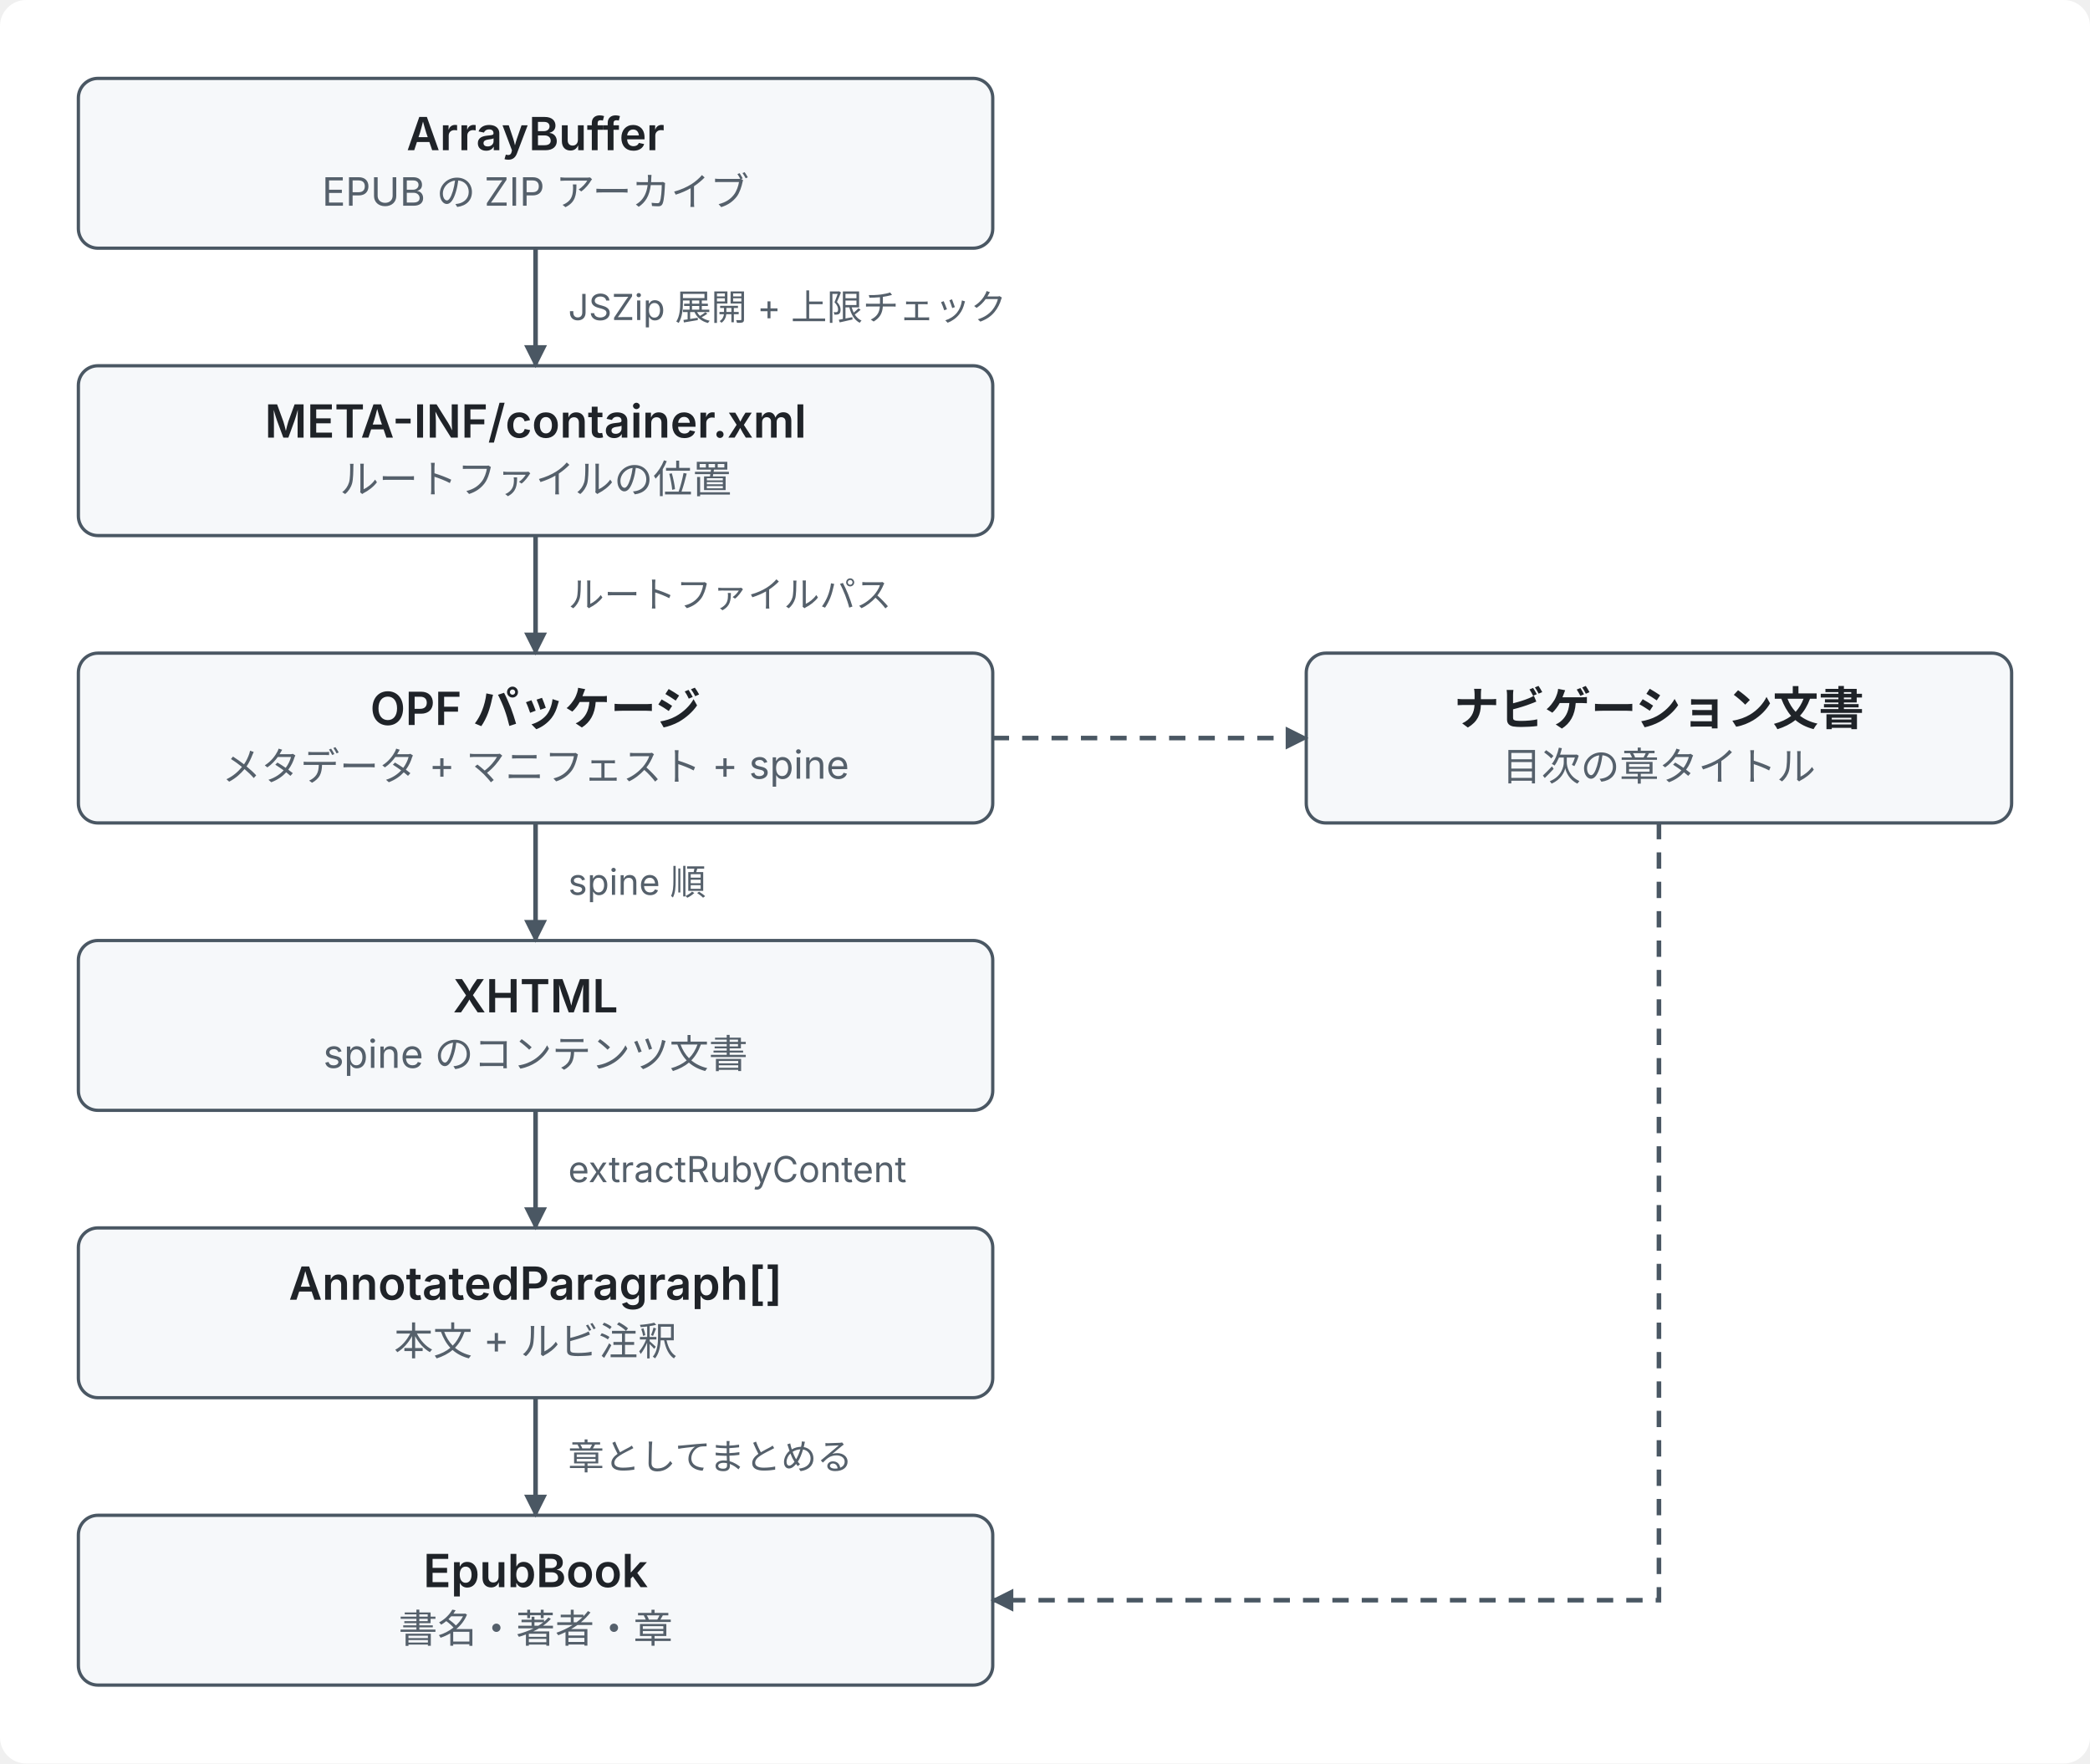
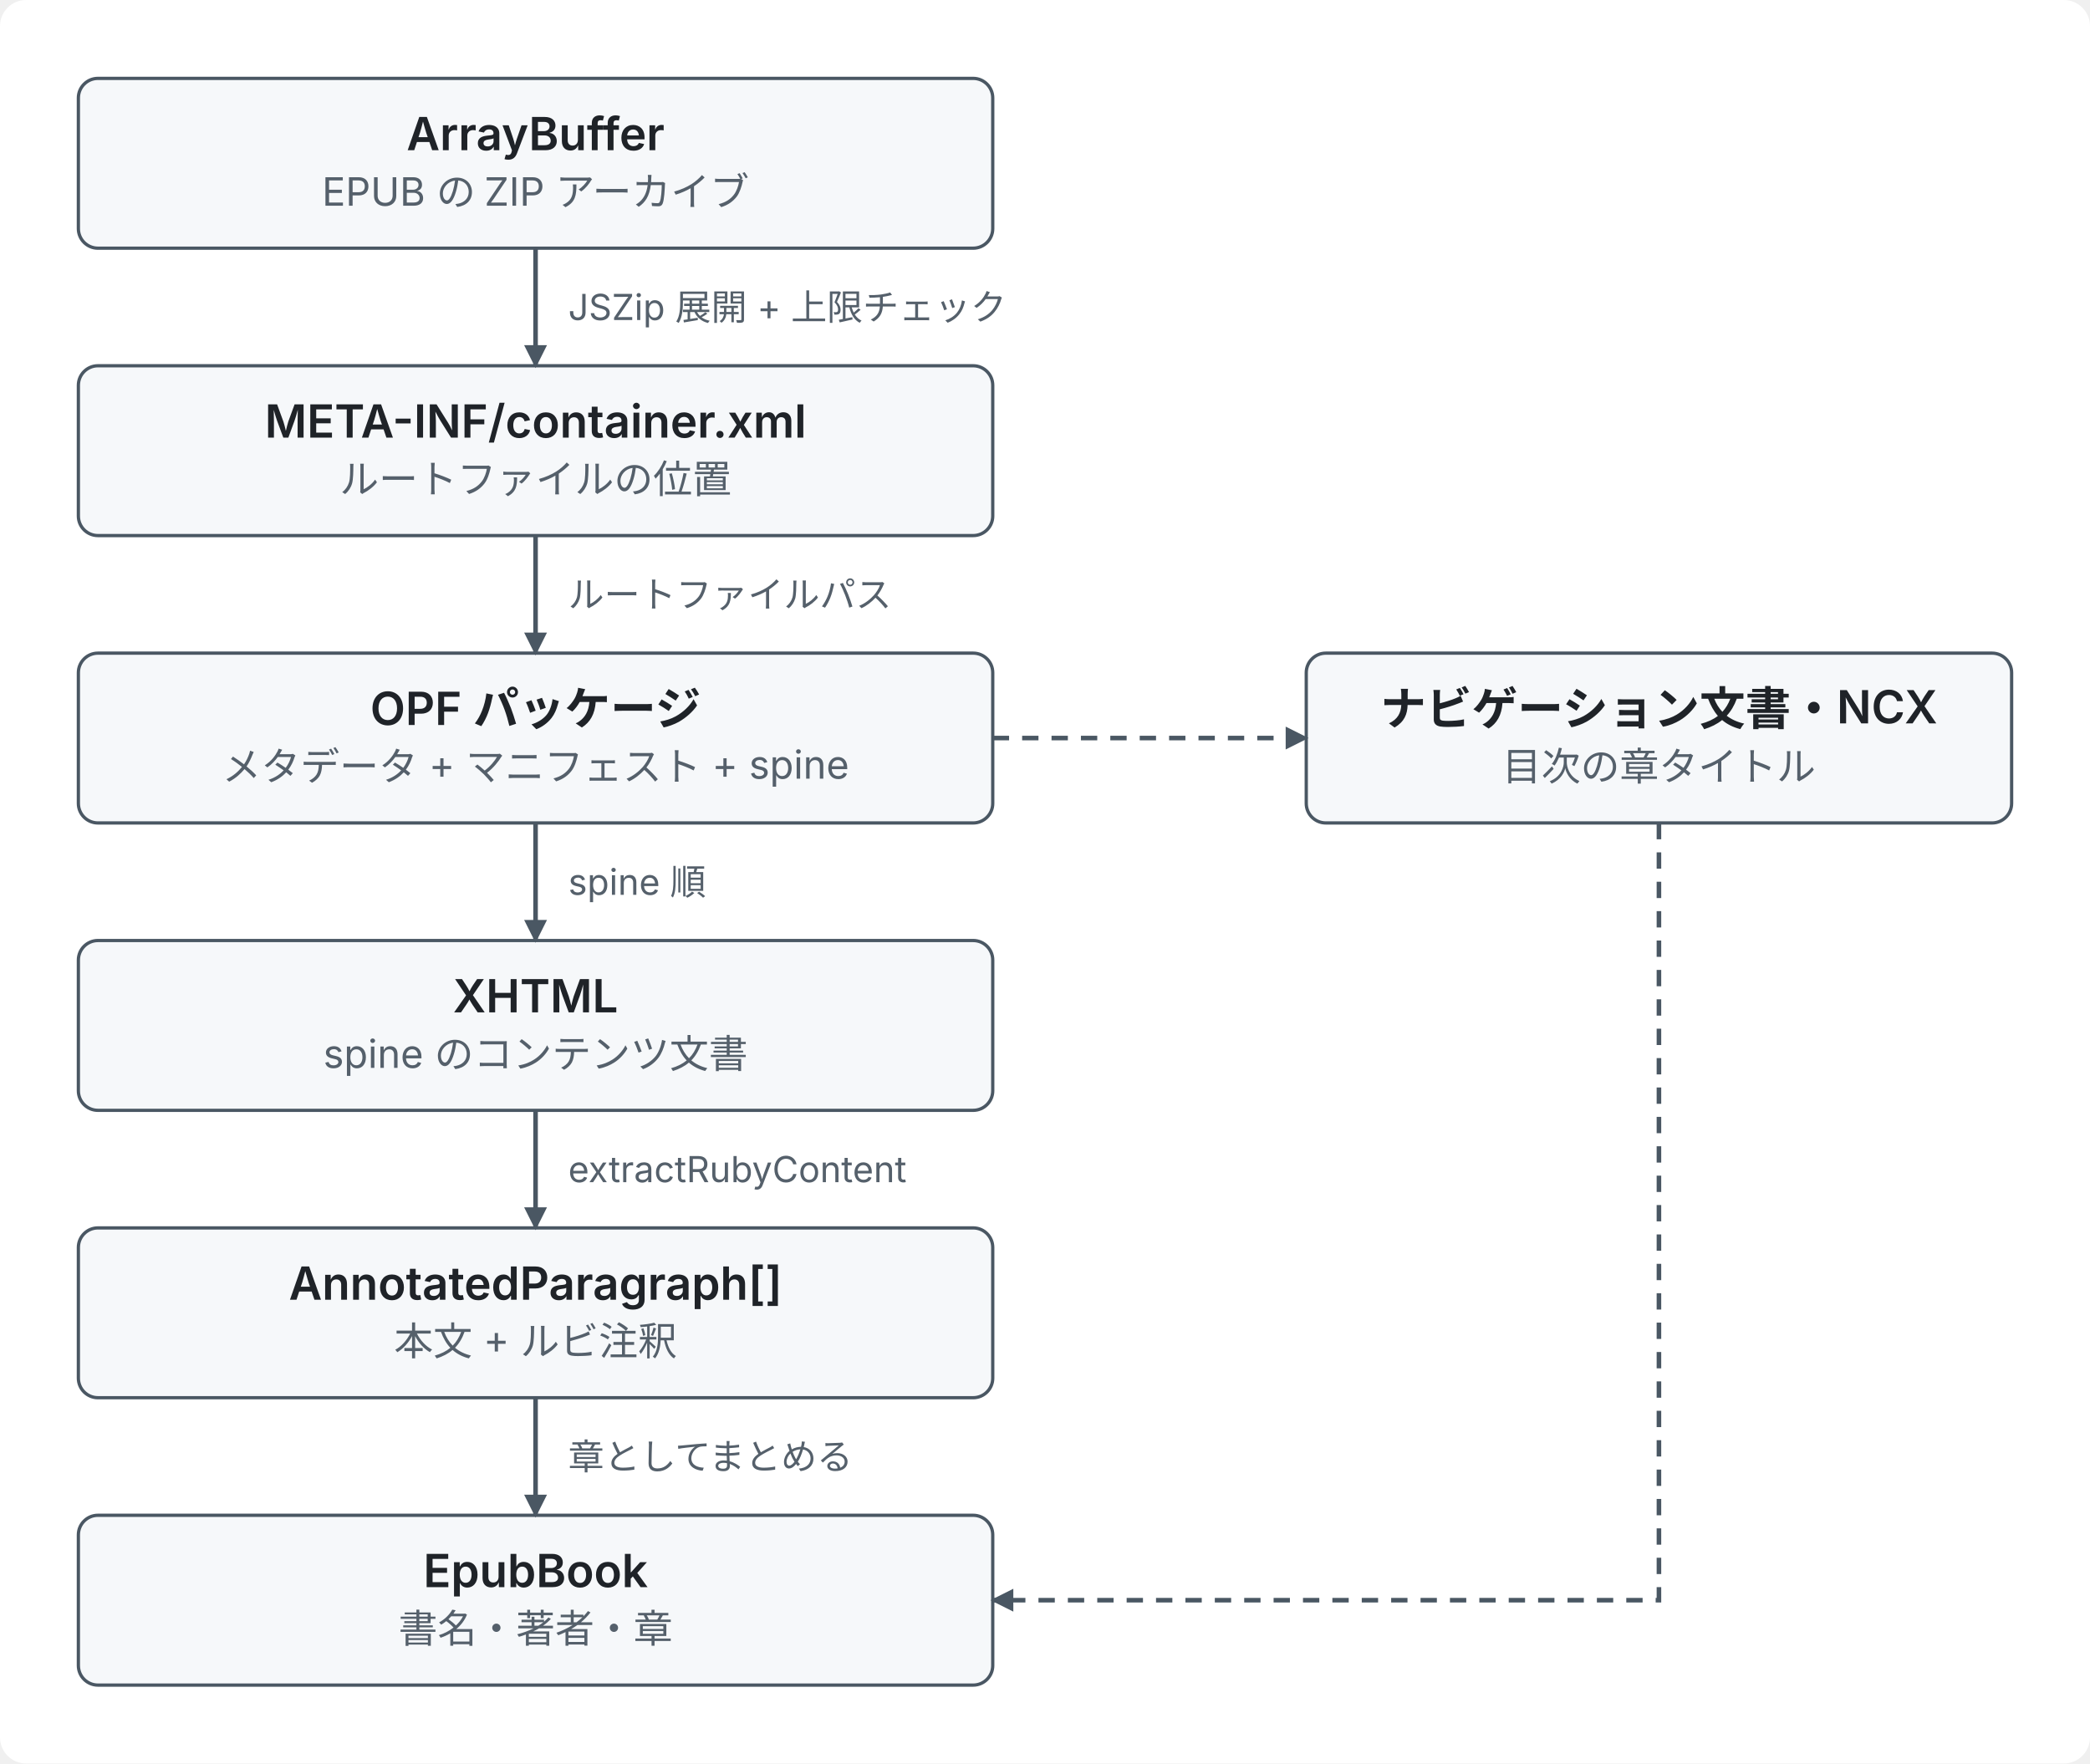
<svg xmlns="http://www.w3.org/2000/svg" viewBox="0 0 640 540" width="640" role="img">
  <style>
    text { font-family: system-ui, -apple-system, "Segoe UI", "Hiragino Sans", "Noto Sans JP", sans-serif; }
    .panel { fill: #ffffff; }
    .box { fill: #f6f8fa; stroke: #4a5763; stroke-width: 1; }
    .box-app { fill: #eaeef2; stroke: #4a5763; stroke-width: 1; }
    .name { fill: #1f2328; font-size: 14px; font-weight: 600; }
    .note { fill: #55606b; font-size: 12px; }
    .edge { stroke: #4a5763; stroke-width: 1.4; fill: none; }
    .head { fill: #4a5763; }
    .elabel { fill: #55606b; font-size: 11px; }
    @media (prefers-color-scheme: dark) {
      .panel { fill: #0d1117; }
      .box { fill: #161b22; stroke: #8b949e; }
      .box-app { fill: #1c2128; stroke: #8b949e; }
      .name { fill: #e6edf3; }
      .note { fill: #9198a1; }
      .edge { stroke: #8b949e; }
      .head { fill: #8b949e; }
      .elabel { fill: #9198a1; }
    }
  </style>
  <defs>
    <marker id="arrow" viewBox="0 0 10 10" refX="9" refY="5" markerUnits="userSpaceOnUse" markerWidth="7" markerHeight="7" orient="auto-start-reverse">
      <path class="head" d="M0 0 L10 5 L0 10 Z" />
    </marker>
  </defs>
  <rect class="panel" x="0" y="0" width="640" height="540" rx="8" />
  <rect class="box" x="24" y="24" width="280" height="52" rx="6" />
  <text class="name" x="164" y="46" text-anchor="middle">ArrayBuffer</text>
  <text class="note" x="164" y="63" text-anchor="middle">EPUB の ZIP アーカイブ</text>
  <rect class="box" x="24" y="112" width="280" height="52" rx="6" />
  <text class="name" x="164" y="134" text-anchor="middle">META-INF/container.xml</text>
  <text class="note" x="164" y="151" text-anchor="middle">ルートファイルの位置</text>
  <rect class="box" x="24" y="200" width="280" height="52" rx="6" />
  <text class="name" x="164" y="222" text-anchor="middle">OPF パッケージ</text>
  <text class="note" x="164" y="239" text-anchor="middle">メタデータ + マニフェスト + spine</text>
  <rect class="box" x="24" y="288" width="280" height="52" rx="6" />
  <text class="name" x="164" y="310" text-anchor="middle">XHTML</text>
  <text class="note" x="164" y="327" text-anchor="middle">spine のコンテンツ文書</text>
  <rect class="box" x="24" y="376" width="280" height="52" rx="6" />
  <text class="name" x="164" y="398" text-anchor="middle">AnnotatedParagraph[]</text>
  <text class="note" x="164" y="415" text-anchor="middle">本文 + ルビ注釈</text>
  <rect class="box" x="24" y="464" width="280" height="52" rx="6" />
  <text class="name" x="164" y="486" text-anchor="middle">EpubBook</text>
  <text class="note" x="164" y="503" text-anchor="middle">書名・著者・章</text>
  <rect class="box" x="400" y="200" width="216" height="52" rx="6" />
-   <text class="name" x="508" y="222" text-anchor="middle">ナビゲーション文書</text>
+   <text class="name" x="508" y="222" text-anchor="middle">ナビゲーション文書・NCX</text>
  <text class="note" x="508" y="239" text-anchor="middle">目次の章タイトル</text>
  <line class="edge" x1="164" y1="76" x2="164" y2="112" marker-end="url(#arrow)" />
  <text class="elabel" x="174" y="98">JSZip 展開 + 上限チェック</text>
  <line class="edge" x1="164" y1="164" x2="164" y2="200" marker-end="url(#arrow)" />
  <text class="elabel" x="174" y="186">ルートファイルパス</text>
  <line class="edge" x1="164" y1="252" x2="164" y2="288" marker-end="url(#arrow)" />
  <text class="elabel" x="174" y="274">spine 順</text>
  <line class="edge" x1="164" y1="340" x2="164" y2="376" marker-end="url(#arrow)" />
  <text class="elabel" x="174" y="362">extractRubyContent</text>
  <line class="edge" x1="164" y1="428" x2="164" y2="464" marker-end="url(#arrow)" />
  <text class="elabel" x="174" y="450">章としてまとめる</text>
  <line class="edge" x1="304" y1="226" x2="400" y2="226" stroke-dasharray="5 4" marker-end="url(#arrow)" />
  <path class="edge" d="M508 252 L508 490 L304 490" stroke-dasharray="5 4" marker-end="url(#arrow)" />
</svg>
